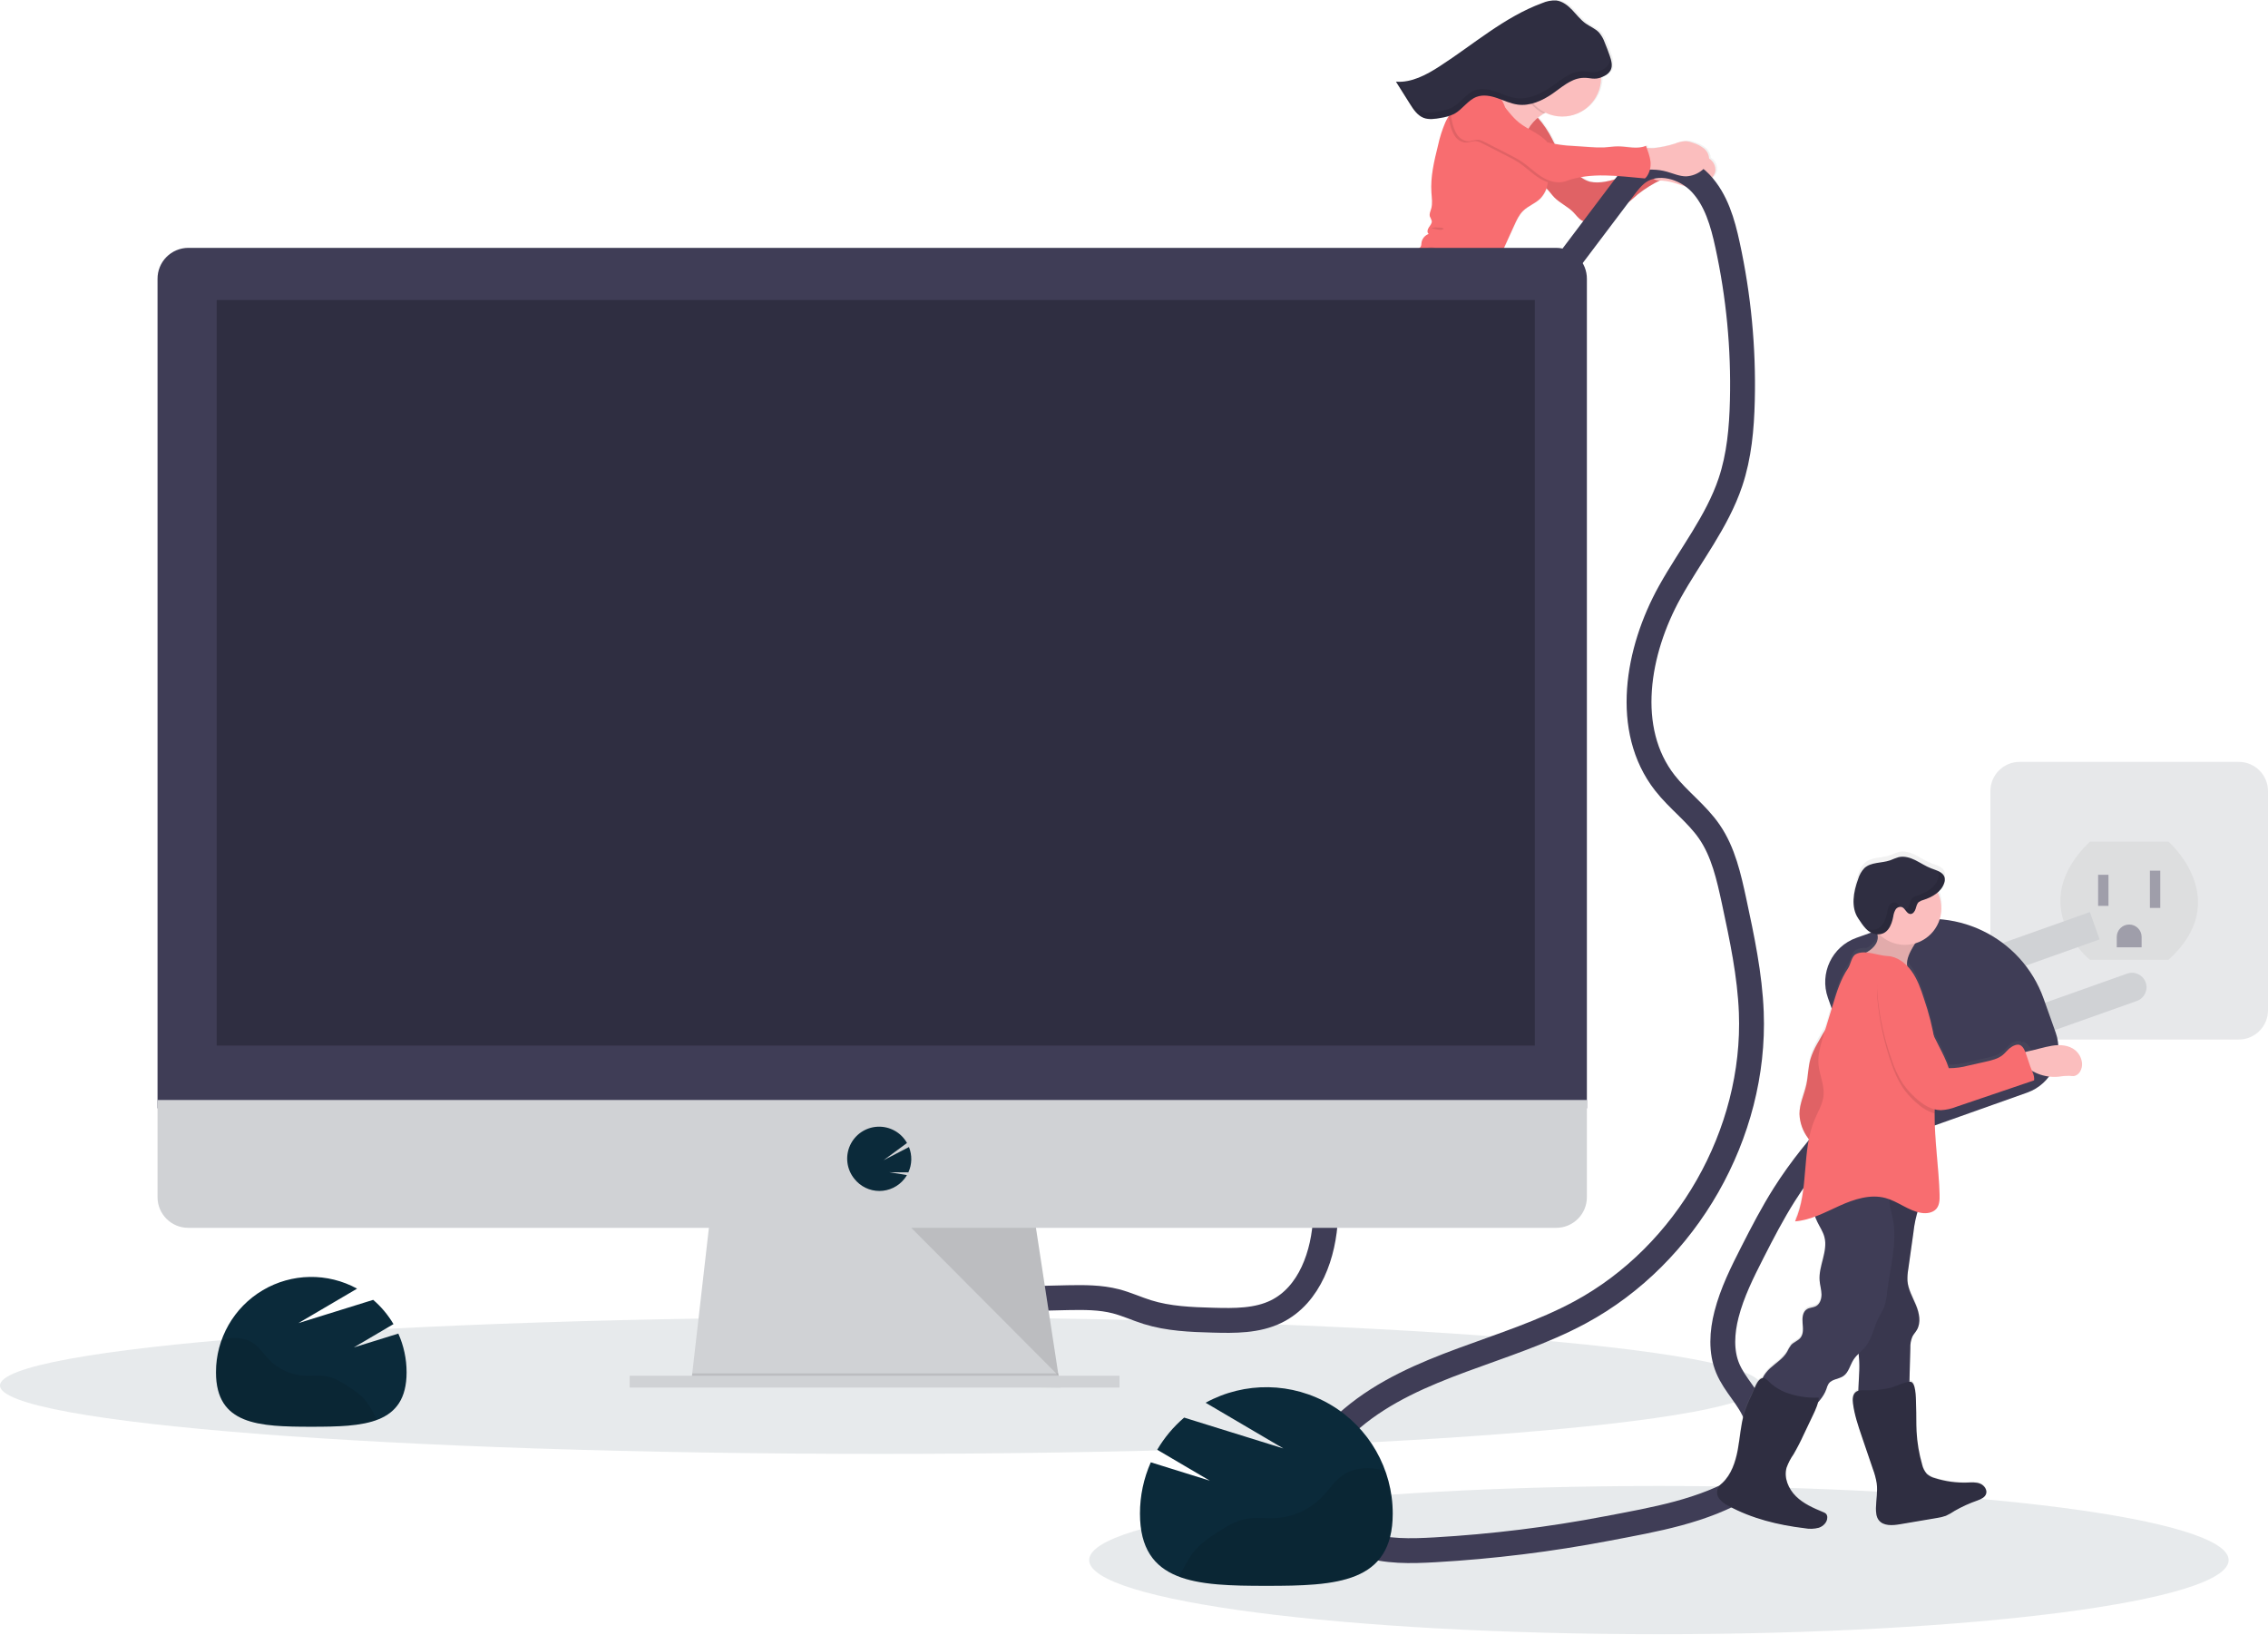
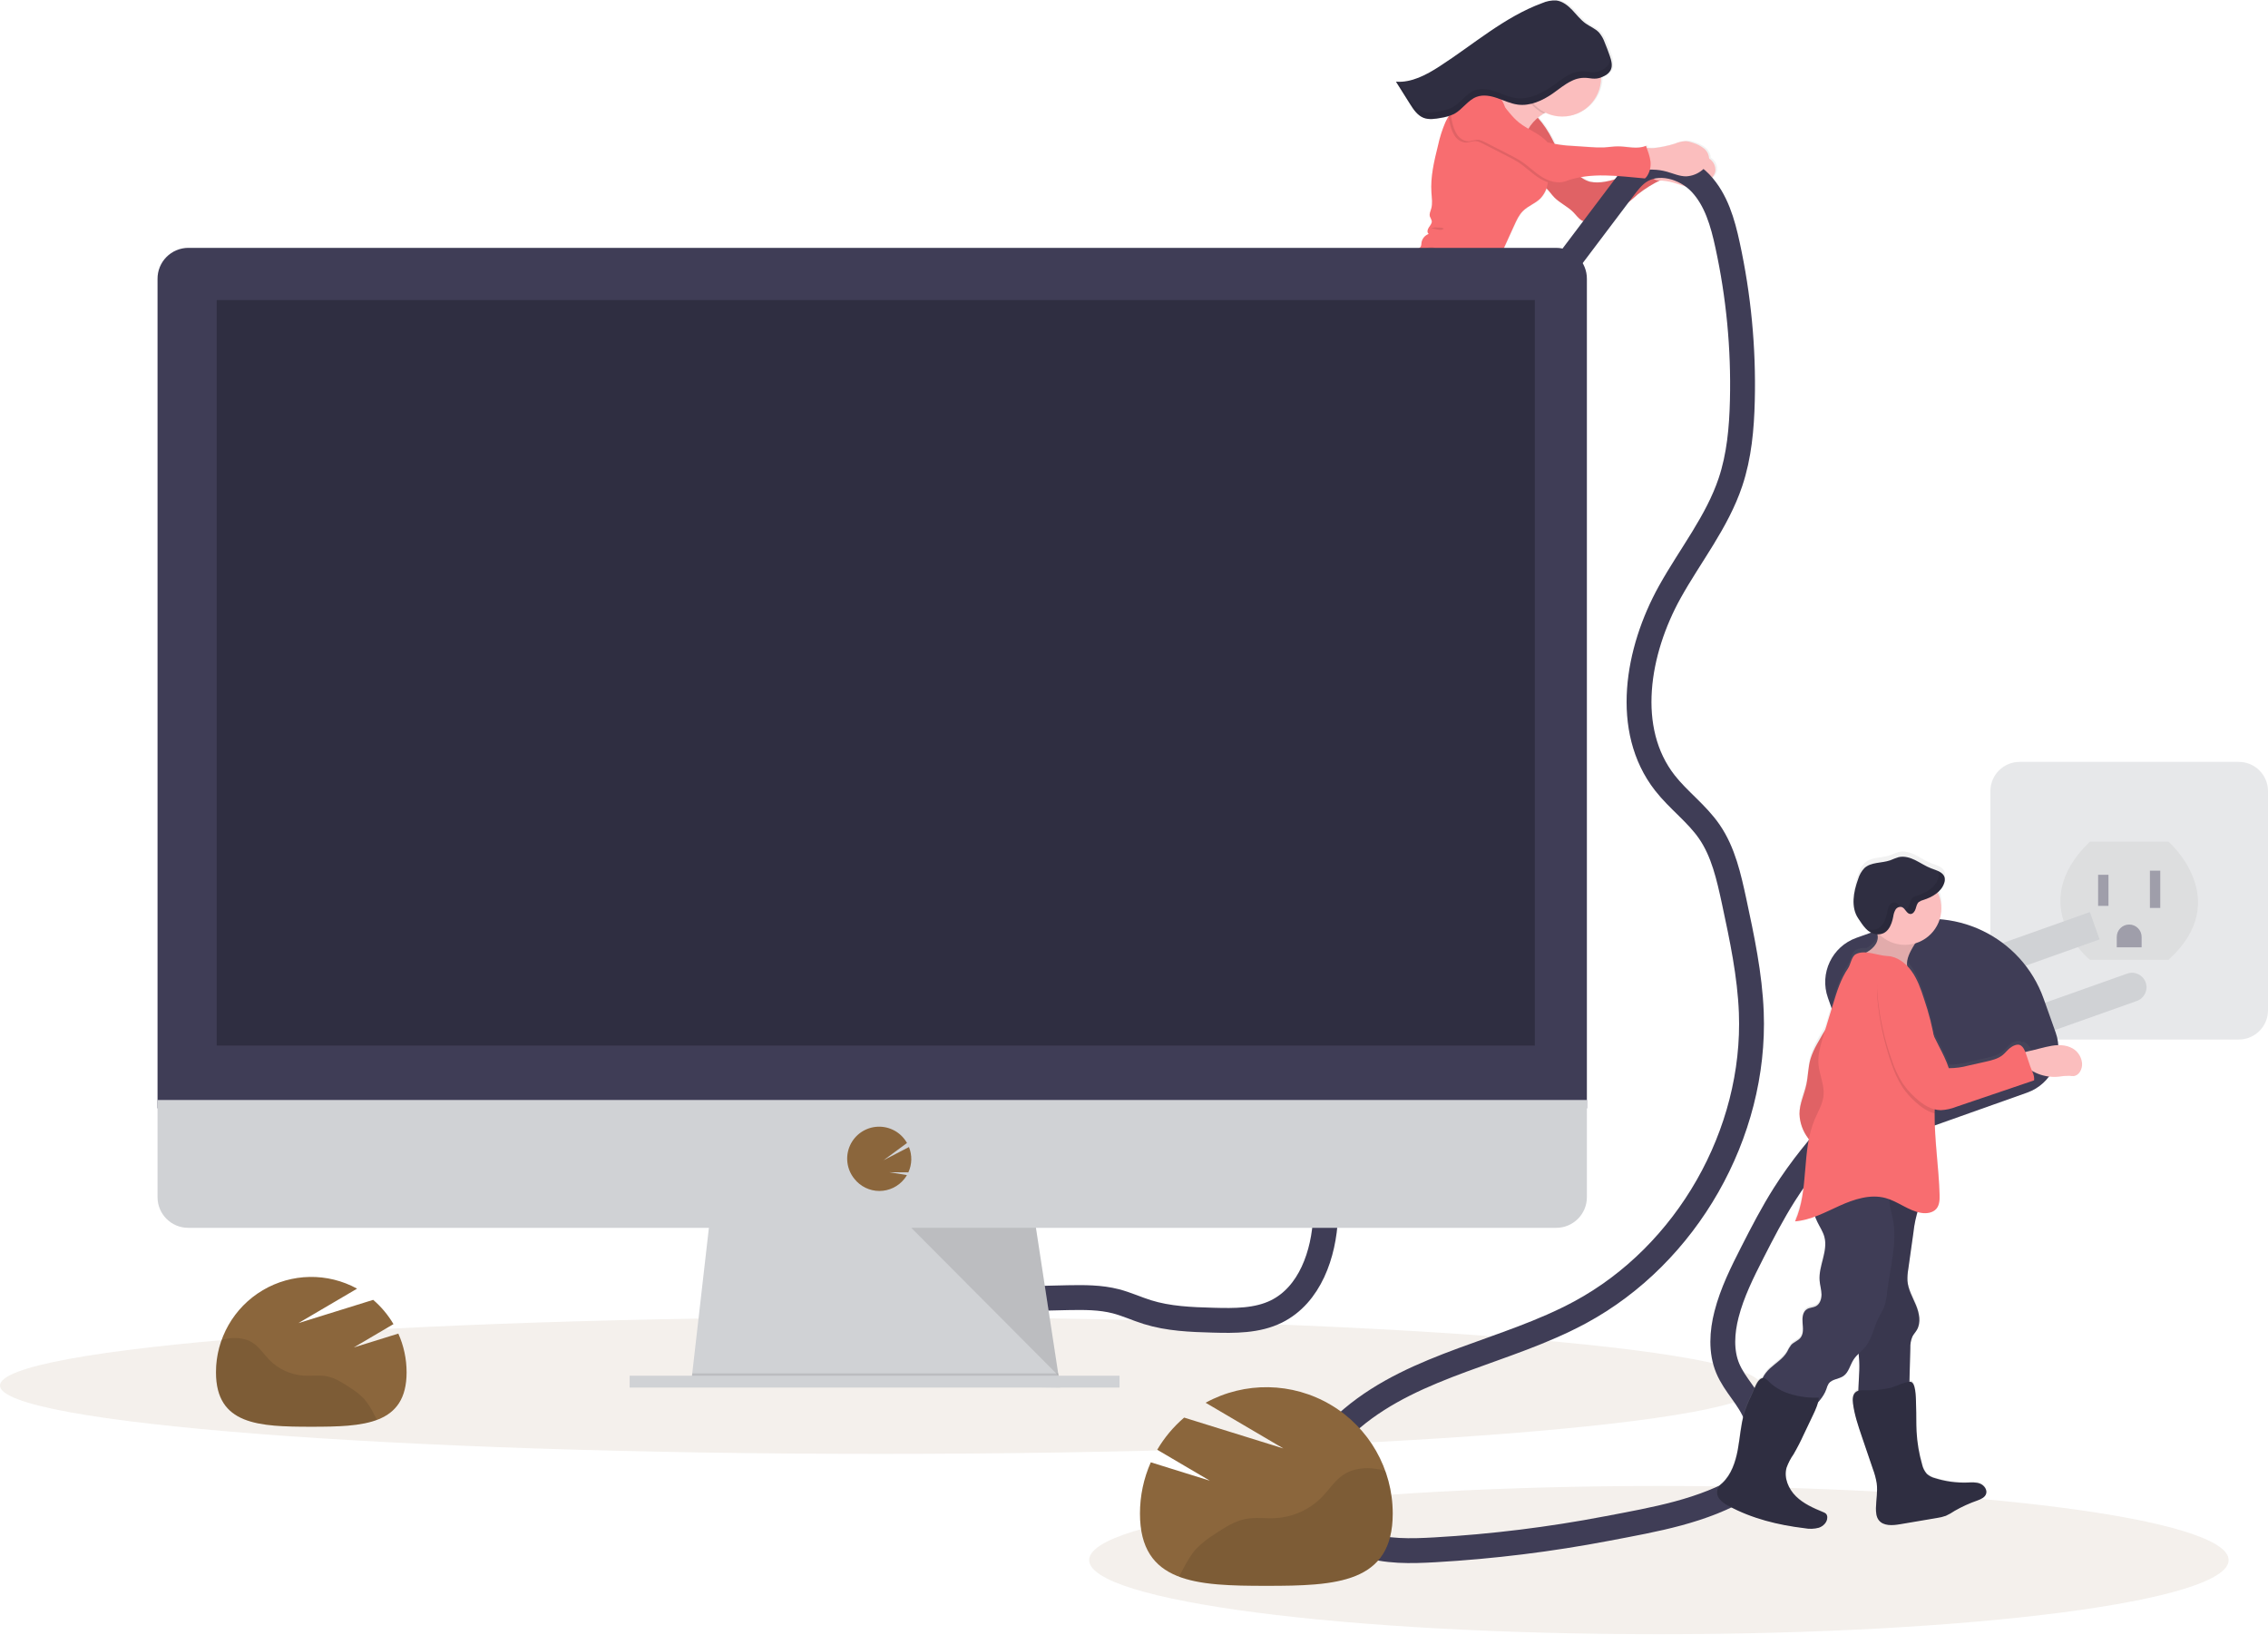
<svg xmlns="http://www.w3.org/2000/svg" xmlns:xlink="http://www.w3.org/1999/xlink" data-name="Layer 1" width="1094.72" height="788.69" viewBox="0 0 1094.72 788.69">
  <defs>
    <linearGradient id="a" x1="2938.83" y1="215.4" x2="2938.83" y2="-91.93" gradientTransform="rotate(59.3 1726.545 -1812.88)" gradientUnits="userSpaceOnUse">
      <stop offset="0" stop-color="gray" stop-opacity=".25" />
      <stop offset=".54" stop-color="gray" stop-opacity=".12" />
      <stop offset="1" stop-color="gray" stop-opacity=".1" />
    </linearGradient>
    <linearGradient id="b" x1="1364.21" y1="820.42" x2="1364.21" y2="492.03" gradientTransform="matrix(-1 -.04 -.04 1 2349.24 29.65)" xlink:href="#a" />
  </defs>
  <g opacity=".5">
    <rect x="960.72" y="367.69" width="134" height="134" rx="14.12" fill="#d0d2d5" />
    <path d="M1008.72 406.2h38s32 28 0 57h-38s-32-26 0-57z" opacity=".1" />
    <path fill="#3f3d56" d="M1012.72 422.19h5v15h-5zm25-2h5v18h-5zm-10 26a6 6 0 016 6v5h-12v-5a6 6 0 016-6z" />
  </g>
  <path d="M674.41 294.11c3.17-.07 6.33.17 9.49 0 2.89-.14 5.76-.61 8.65-.9 4.94-.49 9.92-.45 14.88-.66 3.26-.14 6.7-.46 9.34-2.38 2.48-1.79 3.86-4.71 6.07-6.83 9-8.65 15.17-20.22 23.17-29.82 2-2.44 4.09-4.87 5.9-7.48 3.47-5 5.92-10.67 8.36-16.27a45.11 45.11 0 002.4-6.42c.45-1.76.68-3.58 1.28-5.3 1.24-3.52 4.22-6.6 4.58-10.31l-.42.06c3.64-4.63 3.08-12.7 4.88-18.63a80.28 80.28 0 014.17-10.29l6.69-14.57c1.15-2.5 2.35-5.08 4.34-7 2.41-2.33 5.77-3.49 8.19-5.81a12.71 12.71 0 003.14-5.11l.21.2c1.28 1.25 2.28 2.78 3.53 4.07 2.69 2.78 6.42 4.37 9.16 7.1 1.4 1.39 2.55 3.08 4.24 4.09a4.7 4.7 0 005.44-.67c4.91-4.32 12.23-4.72 17.54-8.53 1.47-1.06 2.75-2.35 4.13-3.51a56.32 56.32 0 0110.67-6.7 26.61 26.61 0 016.59.94c3.08.85 6.09 2.26 9.29 2.2a13.4 13.4 0 007.81-3c1.63-1.26 3.12-3 3.36-5a6.42 6.42 0 00-2.4-5.4c-.22-.19-.45-.36-.68-.53A6.68 6.68 0 00876 127a16 16 0 00-5.45-2.78 11.69 11.69 0 00-3.44-.78 15.7 15.7 0 00-5.34 1.25 51.34 51.34 0 01-10.47 2.2c-.63.06-1.91-.07-3-.08l-.37-1.06c-4.16 1.92-9 .34-13.56.35-2.22 0-4.43.39-6.64.53a59.92 59.92 0 01-7.34-.16L813 126a87.11 87.11 0 01-9.42-1c-.83-1.69-1.66-3.38-2.59-5a46.27 46.27 0 00-5.49-7.63 26.52 26.52 0 012.64-2l.18-.11c.23-.13.51-.27.82-.41a18.93 18.93 0 0027.06-17.08 14.5 14.5 0 001.6-.73c.3-.16.6-.33.89-.52l.43-.29a8.34 8.34 0 00.78-.67c.12-.12.24-.24.35-.37a4.78 4.78 0 00.57-.84c.06-.12.12-.23.17-.35s0-.09.05-.14.07-.18.1-.26 0-.12.05-.18l.06-.24a1.29 1.29 0 000-.19v-.44a1.64 1.64 0 010-.22 1.7 1.7 0 000-.22v-.22a1.62 1.62 0 000-.22v-.27a1.79 1.79 0 000-.23v-.91a1.16 1.16 0 000-.18 2.33 2.33 0 000-.28v-.16c0-.05 0-.2-.07-.3v-.14l-.09-.32v-.12c0-.11-.07-.22-.1-.33v-.1l-.12-.36v-.06c0-.17-.11-.35-.17-.52-.75-2.16-1.56-4.31-2.42-6.43a15.64 15.64 0 00-2.78-4.86c-1.77-1.88-4.31-2.82-6.43-4.32-2.5-1.76-4.37-4.25-6.49-6.47s-4.69-4.23-7.74-4.6a15.16 15.16 0 00-7.06 1.29c-18.37 6.78-33.41 20.14-49.88 30.74-6.41 4.13-13.59 8-21.18 7.47l6.7 10.64c.32.52.65 1 1 1.54s.7 1 1.07 1.5a12.07 12.07 0 003.51 3.22 7.69 7.69 0 001.08.52 8.88 8.88 0 001 .31c2.39.57 5 .09 7.42-.39.83-.16 1.66-.33 2.48-.52l1-.28h.16v.16c-.56 1-1.09 1.91-1.56 2.9a60.81 60.81 0 00-3.57 11.12c-1.89 7.5-3.79 15.16-3.29 22.86.17 2.6.61 5.26-.14 7.76-.36 1.23-1 2.49-.66 3.71a17.12 17.12 0 01.92 2.18c.16 1.16-.76 2.16-1.42 3.12s-1 2.49-.06 3.16a5.39 5.39 0 00-3.57 4.45 3.79 3.79 0 01-.34 1.71 4.23 4.23 0 01-1 .93 5.39 5.39 0 00-1.87 3.36c-1.93 0-3.56 1.88-5.32 3a21.45 21.45 0 01-4.85 1.76c-4.83 1.54-9 4.71-12.77 8.05-2.1 1.83-4.22 3.85-5.14 6.47-.3.86-.46 1.76-.72 2.63a18.14 18.14 0 01-2.32 4.74 34.23 34.23 0 01-7 7.82 18.59 18.59 0 00-3.6 3.86c-1.53 2.21-4.64 2.87-6.28 5a23.75 23.75 0 01-2 3c-1.27 1.2-3.19 1.3-4.81 2-3.79 1.57-5.54 6-8.92 8.34a.94.94 0 01-.67.22c-.29 0-.46-.35-.71-.52-.49-.33-1.14-.08-1.72.07s-1.36.09-1.51-.49c-8.15-4.94-16.16-10.3-24.32-15.24l-3.72-2.25-19.9-12.06a1.48 1.48 0 00-1.57 0l-.62.43c-1-1.06-2.11-2-2.77-2.78-.27-.31-.54-.62-.82-.92a1.22 1.22 0 00.53-.1 1 1 0 00.43-1.3 3.26 3.26 0 00-.92-1.17 22.15 22.15 0 01-2.39-2.73 25.24 25.24 0 00-2.63-3.44 4.83 4.83 0 00-3.9-1.55 6.33 6.33 0 00-2.26.91 37.09 37.09 0 00-7.5 5.75.79.79 0 00-.33.62c0 .2.2.35.22.54a.7.7 0 01-.19.5 20.93 20.93 0 01-4.73 4.31q-3.81 2.85-7.45 5.92a10.42 10.42 0 00-3.48 4.25 8.31 8.31 0 00.61 5.9c1.66 3.91 4.57 7.15 7.45 10.28a3.64 3.64 0 001.91 1.34 2.43 2.43 0 001.73-.42c1.77-1.16 2.06-3.56 2.19-5.66.05-1 .11-1.92.17-2.88a1.33 1.33 0 01.11-.56 1.4 1.4 0 01.61-.49l2.75-1.45c-.08-.13-.17-.26-.26-.39a11.21 11.21 0 016.49-.42c1.46.43 2.8 1.3 4.2 1.84a9.29 9.29 0 001 5.42c5.13.53 9.75 2.81 14.34 5.11a114.33 114.33 0 0110.78 6.09q4.24 2.76 8.3 5.77c3.84 2.84 7.55 5.85 11.22 8.89a54.11 54.11 0 007.67 5.65c7.22 4.05 16.9 4.19 23.53-.86 8.36-6.37 19-9.68 28-15.19a31.6 31.6 0 007.25-5.57 4.94 4.94 0 01-.12.77c-.54 2.49-2.69 4.29-3.5 6.81-.63 2-.4 4.31-1.62 6-.93 1.29-2.67 2.21-2.72 3.8 0 .44.13.88.13 1.32a4.13 4.13 0 01-.48 1.59c-1 2.25-2.12 4.61-4.17 6-.8.55-1.82 1.05-2 2a1.89 1.89 0 01-.21.79c-.34.47-1.09.22-1.63.42-.75.28-.87 1.25-1.17 2a3.24 3.24 0 01-3.27 1.92c-6.83-.83-13.54 2.26-20.42 2.08-2.37-.07-4.73-.31-7.11-.33-7.3-.06-14.45 2-21.48 4a11.34 11.34 0 00-1.42 4.5 17.37 17.37 0 01-7.35.28 15.67 15.67 0 00-1.84-.25 2.77 2.77 0 00.16-1.42 40.15 40.15 0 00-8.23 3.67c-1.71 1-3.52 2.4-3.68 4.37a6.57 6.57 0 00.32 2.24l.93 3.53a3.72 3.72 0 00.83 1.77c.31.3.72.48 1 .8a3.14 3.14 0 01.54 1.27l.78 3.06a19.46 19.46 0 01.62 3.11c.09 1 0 1.92.07 2.88a29.93 29.93 0 00.69 4.7l1.11 5.54a18.91 18.91 0 001.31 4.5c.47 1 1.1 1.86 1.48 2.86.3.77.44 1.59.8 2.32a6.19 6.19 0 002.9 2.68 3.23 3.23 0 001.41.44c1.42 0 2.44-1.32 3.1-2.58a15.6 15.6 0 002.07-7.52c0-1.06-.21-2.11-.3-3.17-.24-3 .62-5.92.62-8.91a1.75 1.75 0 00-1.25-1.82c.09-2.54.08-5.23 1.42-7.4a11.15 11.15 0 012.44-2.65c.37 1.18.78 2.35 1.24 3.49 7.61-2.22 15.47-4.36 23.44-4.56zM837 140.54c-.54.2-1.09.4-1.65.58-4.66 1.55-10 3.06-14.82 2a12.87 12.87 0 01-4.06-2l-.35-.22c6.79-1.19 13.88-.9 20.88-.36z" transform="translate(-52.64 -55.65)" fill="url(#a)" />
  <path d="M811.42 74.6a15.45 15.45 0 015.31-1.23 11.65 11.65 0 013.42.79 16.08 16.08 0 015.44 2.8 6.51 6.51 0 012.41 5.4c-.23 2-1.71 3.73-3.33 5a13.27 13.27 0 01-7.76 3c-3.18.05-6.18-1.38-9.25-2.23a26.56 26.56 0 00-6.86-1 15 15 0 01-3.49-.22 3.74 3.74 0 01-2.68-2.06 5.28 5.28 0 010-3c.23-1.24.19-4.18 1.29-4.92.88-.6 4-.12 5.08-.21a50.14 50.14 0 0010.42-2.12z" fill="#fbbebe" />
  <path d="M740.03 54.47a46.24 46.24 0 017.75 10c3.52 6.14 5.76 13.28 11.06 18a37.32 37.32 0 004.47 3.23 12.9 12.9 0 004.06 2c4.76 1.07 10.1-.42 14.74-2a93.35 93.35 0 0013.33-6 11 11 0 001.56 5.48c1.11 1.57 3.38 2.49 5 1.5a59.3 59.3 0 00-11.53 7.13c-1.37 1.16-2.64 2.44-4.1 3.49-5.27 3.79-12.56 4.17-17.43 8.47a4.69 4.69 0 01-5.41.65c-1.69-1-2.84-2.72-4.23-4.11-2.74-2.74-6.46-4.34-9.15-7.13-1.25-1.29-2.25-2.82-3.53-4.08-1.83-1.8-4.21-3-5.89-5-1.25-1.47-2-3.26-3.17-4.83-1-1.36-2.18-2.55-3.07-4-2.18-3.47-2.16-8-.91-11.89s4.12-7.52 6.45-10.91z" fill="#f86d70" />
  <path d="M740.03 54.47a46.24 46.24 0 017.75 10c3.52 6.14 5.76 13.28 11.06 18a37.32 37.32 0 004.47 3.23 12.9 12.9 0 004.06 2c4.76 1.07 10.1-.42 14.74-2a93.35 93.35 0 0013.33-6 11 11 0 001.56 5.48c1.11 1.57 3.38 2.49 5 1.5a59.3 59.3 0 00-11.53 7.13c-1.37 1.16-2.64 2.44-4.1 3.49-5.27 3.79-12.56 4.17-17.43 8.47a4.69 4.69 0 01-5.41.65c-1.69-1-2.84-2.72-4.23-4.11-2.74-2.74-6.46-4.34-9.15-7.13-1.25-1.29-2.25-2.82-3.53-4.08-1.83-1.8-4.21-3-5.89-5-1.25-1.47-2-3.26-3.17-4.83-1-1.36-2.18-2.55-3.07-4-2.18-3.47-2.16-8-.91-11.89s4.12-7.52 6.45-10.91z" opacity=".1" />
  <path d="M562.3 146.82a10.36 10.36 0 00-2.82-2.55 8.54 8.54 0 00-5.27-.54c-4.46.68-8.6 2.72-12.52 5-3.16 1.81-6.3 3.82-8.56 6.67a6.85 6.85 0 00-1.51 3 6.18 6.18 0 00.23 2.73 6.6 6.6 0 003.57 4.62c2.09.82 4.42-.05 6.52-.85 2.82-1.09 5.92-2.1 8.82-1.24 2.15.64 4 2.27 6.27 2.33 2.67.08 4.83-2.08 6.53-4.14 1.47-1.8 4.69-5.05 4.48-7.58s-4.16-5.64-5.74-7.45zm33.7 77.83a17.27 17.27 0 01-7.5.31c-1.52-.28-3.38-.64-4.35.55a3.58 3.58 0 00-.61 1.48c-2.49 10.19-.21 21 4 30.65a.94.94 0 00.28.42c.27.2.64.06.95-.07a11.28 11.28 0 002.83-1.65c1.92-1.74 2.33-4.57 2.42-7.16s.05-5.33 1.39-7.55c1.68-2.75 5.19-4.09 6.57-7 1.11-2.37.53-5.18-.45-7.6-.33-.84-.46-3-1.24-3.41s-3.4.79-4.29 1.03z" fill="#fbbebe" />
  <path d="M562.01 145.8a1 1 0 00.42-1.3 3.38 3.38 0 00-.92-1.18 20.69 20.69 0 01-2.38-2.74 27.68 27.68 0 00-2.63-3.44 4.85 4.85 0 00-3.89-1.56 6 6 0 00-2.25.9 36.36 36.36 0 00-7.45 5.72c-.17.17-.36.38-.32.62s.2.34.22.54a.69.69 0 01-.18.49 20.68 20.68 0 01-4.7 4.29q-3.78 2.84-7.4 5.9a10.3 10.3 0 00-3.45 4.23 8.41 8.41 0 00.63 5.89c1.67 3.92 4.58 7.16 7.45 10.31a3.78 3.78 0 001.92 1.35 2.42 2.42 0 001.72-.42c1.75-1.15 2-3.55 2.15-5.64l.16-2.89a1.29 1.29 0 01.11-.55 1.35 1.35 0 01.61-.49l2.72-1.44a8.77 8.77 0 00-8-4.16 3 3 0 01-2.14-.29 1.76 1.76 0 010-2.44 5.38 5.38 0 012.36-1.31c7.17-2.63 13.65-6.85 20.61-10a5.29 5.29 0 012.46-.57c.7.05 1.52.46 2.17.18zm28.25 104.72c-.32.6-.43 1.3-.78 1.89s-1.11 1-1.7.7a1.75 1.75 0 01-.66-.89 37.36 37.36 0 01-2.45-22.06 13.91 13.91 0 011.07-3.52c.53-1.08 1.3-2.18 1.08-3.36a39.64 39.64 0 00-8.18 3.64c-1.7 1-3.49 2.39-3.65 4.35a6.84 6.84 0 00.33 2.24l.94 3.53a3.65 3.65 0 00.84 1.77c.3.3.71.49 1 .81a3 3 0 01.54 1.26l.79 3.06a19.6 19.6 0 01.63 3.12c.09 1 0 1.92.08 2.88a31 31 0 00.7 4.69l1.13 5.54a19.26 19.26 0 001.32 4.5c.47 1 1.1 1.86 1.49 2.87.29.77.44 1.59.8 2.32a6.29 6.29 0 002.89 2.69 3.39 3.39 0 001.41.45c1.41.05 2.42-1.32 3.08-2.58a15.56 15.56 0 002-7.5c0-1.06-.22-2.11-.31-3.17-.25-3 .59-5.91.58-8.9.02-2.8-3.94-2.27-4.97-.33z" fill="#f86d70" />
  <path d="M736.98 76.29a22.08 22.08 0 01-8-6.25 38.19 38.19 0 01-3-4.45 135.15 135.15 0 01-9.75-20.07c4.26.87 8.73 1.66 12.92.46a17.84 17.84 0 006-3.18 51.87 51.87 0 006.32-6.17 60.76 60.76 0 005 8c1.07 1.44 4.69 4.37 4.42 6.33s-4.27 2.94-5.89 3.87l-.17.11a22.68 22.68 0 00-6.15 5.73c-3.14 4.46-4.23 10.68-1.7 15.62z" fill="#fbbebe" />
  <path d="M745.08 54.79a18.74 18.74 0 01-9.85-12 51.87 51.87 0 006.32-6.17 60.76 60.76 0 005 8c1.07 1.44 4.69 4.37 4.42 6.33s-4.27 2.91-5.89 3.84z" opacity=".1" />
  <circle cx="754.08" cy="37.53" r="18.73" fill="#fbbebe" />
  <path d="M713.11 154.2a8.74 8.74 0 01-8.62.21 16.59 16.59 0 01-3.72-3.13c-6.15-6.31-12-13-16.11-20.83a14.44 14.44 0 01-1.82-5.37 5.9 5.9 0 011.93-5.12 4.16 4.16 0 001-.93 3.75 3.75 0 00.33-1.7 5.31 5.31 0 013.54-4.43c-1-.68-.6-2.19.05-3.16s1.56-2 1.4-3.12a17.12 17.12 0 00-.92-2.18c-.36-1.22.29-2.48.64-3.7.73-2.5.29-5.16.11-7.76-.53-7.7 1.34-15.34 3.19-22.83a61.24 61.24 0 013.52-11.1c.47-1 1-2 1.54-2.89a76.83 76.83 0 016.29-8.75 11.36 11.36 0 014.29-3.84 4.24 4.24 0 01.5-.18 10.88 10.88 0 013.82-.29c3.38.21 6.93 1 9.34 3.38s3.19 5.72 4.28 8.94a24.63 24.63 0 001.26 3.15c1.59 3.16 4.18 5.68 6.73 8.13l2.77 2.67c1.39 1.34 3.8 1 5.11 2.41a6.48 6.48 0 011.17 2.24 34.75 34.75 0 012.55 11.33 18.75 18.75 0 01-.15 2.59 13.64 13.64 0 01-3.79 8c-2.4 2.31-5.74 3.45-8.13 5.77-2 1.92-3.16 4.49-4.3 7l-6.61 14.54a82.39 82.39 0 00-4.11 10.25c-2.08 6.99-.9 16.85-7.08 20.7z" fill="#f86d70" />
  <path d="M655.36 236.6c-4.94.2-9.89.14-14.81.61-2.87.28-5.73.75-8.61.87-3.14.14-6.29-.11-9.44-.05-7.93.17-15.75 2.28-23.38 4.46a44.4 44.4 0 01-3.31-16.57 10.57 10.57 0 010-1.13 11.37 11.37 0 011.41-4.58c7-2 14.1-4 21.37-3.9 2.37 0 4.72.28 7.08.35 6.85.21 13.51-2.86 20.31-2a3.2 3.2 0 003.25-1.91c.29-.74.41-1.71 1.16-2 .54-.2 1.28.05 1.62-.41a2.1 2.1 0 00.21-.79c.2-1 1.21-1.45 2-2 2-1.38 3.13-3.74 4.13-6a4.07 4.07 0 00.47-1.58c0-.44-.14-.88-.13-1.33 0-1.58 1.77-2.49 2.69-3.78 1.21-1.7 1-4 1.59-6 .8-2.52 2.93-4.31 3.46-6.79a4.94 4.94 0 00.12-.77 31.32 31.32 0 01-7.21 5.54c-8.88 5.47-19.5 8.74-27.79 15.07-6.58 5-16.22 4.85-23.42.78a54.16 54.16 0 01-7.66-5.67c-3.66-3-7.36-6.07-11.19-8.93q-4-3-8.29-5.79a114.13 114.13 0 00-10.74-6.29c-4.58-2.32-9.19-4.62-14.29-5.17a10.53 10.53 0 01-.28-8.64 29.14 29.14 0 014.68-7.55 21.78 21.78 0 015.36-5.47 1.46 1.46 0 011.56 0l19.82 12.17 3.71 2.27c8.13 5 16.13 10.35 24.26 15.32.15.57.94.64 1.51.49s1.22-.39 1.71-.06c.24.16.41.46.71.52a1 1 0 00.66-.22c3.36-2.31 5.08-6.75 8.85-8.3 1.61-.66 3.52-.76 4.78-2a22.71 22.71 0 002-3c1.63-2.13 4.72-2.77 6.23-5a18.35 18.35 0 013.57-3.84 33.83 33.83 0 007-7.79 18.08 18.08 0 002.29-4.72c.26-.87.42-1.77.71-2.63.91-2.62 3-4.63 5.09-6.45 3.79-3.32 7.88-6.47 12.68-8a21.44 21.44 0 004.83-1.75c1.93-1.18 3.7-3.37 5.91-2.86a5 5 0 012.19 1.38 69.61 69.61 0 017.45 8.53q5.35 6.81 10.69 13.63a15.75 15.75 0 004.19 4.15 11.49 11.49 0 007.75 1c-.35 3.71-3.3 6.77-4.52 10.29-.59 1.71-.82 3.53-1.26 5.28a43.25 43.25 0 01-2.37 6.41c-2.4 5.59-4.82 11.21-8.26 16.23-1.78 2.61-3.83 5-5.84 7.45-7.93 9.57-14 21.11-23 29.72-2.18 2.11-3.56 5-6 6.81-2.65 1.96-6.07 2.26-9.26 2.39z" fill="#434175" />
  <path d="M693.04 109.72a5.43 5.43 0 00-2.5.75c1.83-.64 4.06 1.07 5.75.26.79-.38.67-.49 0-.72-1.01-.34-2.23-.03-3.25-.29z" opacity=".1" />
  <path fill="#d0d2d5" d="M935.241 466.28l73.503-26.101 4.685 13.192-73.503 26.102zm24.589 27.357l66.906-23.759a7 7 0 018.94 4.254 7 7 0 01-4.255 8.94l-66.907 23.758-4.684-13.193z" />
  <path d="M896.087 452.598l16.303-5.789a58 58 0 0174.065 35.248l5.789 16.303a22.68 22.68 0 01-13.783 28.962l-49.587 17.608a22.68 22.68 0 01-28.962-13.783l-17.608-49.587a22.68 22.68 0 0113.783-28.962z" fill="#3f3d56" />
  <path d="M692.14 119.48a3.88 3.88 0 00-2.11-.13 4.46 4.46 0 00-2.75 1.35 1.5 1.5 0 001.23 0 7.27 7.27 0 012-.22c.58 0 2.31.64 2.76.36.66-.43-.68-1.19-1.13-1.36zm54.99-31.54a19.42 19.42 0 01-4.28-2.06c-3.51-2.23-6.46-5.26-9.93-7.54a55.25 55.25 0 00-5.43-3l-11.71-6a11.87 11.87 0 00-2.84-1.16c-1.91-.42-4.06.86-6 .59a7.23 7.23 0 01-4.88-3.37 17.57 17.57 0 01-2.2-5.67 29.09 29.09 0 01-.67-3.59 16 16 0 01-.07-3.79 9.48 9.48 0 013.3-6.46 12.09 12.09 0 014.64-2 19.37 19.37 0 013.21-.53 11.43 11.43 0 011.85 0c4.42.35 8.16 3.35 11.11 6.65 1.55 1.74 3 3.61 4.48 5.38a24.63 24.63 0 001.26 3.15c1.59 3.16 4.18 5.68 6.73 8.13l2.77 2.67c1.39 1.34 3.8 1 5.11 2.41a6.48 6.48 0 011.17 2.24 34.75 34.75 0 012.53 11.36 18.75 18.75 0 01-.15 2.59zm-91.07 127.98l-60.26 8.87a11.37 11.37 0 011.41-4.58c7-2 14.1-4 21.37-3.9 2.37 0 4.72.28 7.08.35 6.85.21 13.51-2.86 20.31-2a3.2 3.2 0 003.25-1.91c.29-.74.41-1.71 1.16-2 .54-.2 1.28.05 1.62-.41a2.1 2.1 0 00.21-.79c.2-1 1.21-1.45 2-2 2-1.38 3.13-3.74 4.13-6a4.07 4.07 0 00.47-1.58c0-.44-.14-.88-.13-1.33 0-1.58 1.77-2.49 2.69-3.78 1.21-1.7 1-4 1.59-6 .8-2.52 2.93-4.31 3.46-6.79l.26-.34 10.26-4z" opacity=".1" />
-   <ellipse cx="425" cy="668.67" rx="425" ry="33" fill="#0b2a3a" opacity=".1" />
-   <ellipse cx="800.72" cy="752.92" rx="275" ry="35.77" fill="#0b2a3a" opacity=".1" />
+   <ellipse cx="425" cy="668.67" rx="425" ry="33" fill="#8b663c" opacity=".1" />
+   <ellipse cx="800.72" cy="752.92" rx="275" ry="35.77" fill="#8b663c" opacity=".1" />
  <path d="M475.25 641.95l.28-14.16q20-1.14 40-1.52c7.74-.14 15.58-.19 23.07 1.75 5.19 1.35 10.1 3.63 15.22 5.23 10.2 3.18 21 3.6 31.71 3.89 10.39.29 21.24.39 30.57-4.2 16.15-8 22.94-27.65 23.73-45.64s-2.79-36.12-.3-54" fill="none" stroke="#3f3d56" stroke-miterlimit="10" stroke-width="12" />
  <path fill="#d0d2d5" d="M511.81 669.66l-178.19-2.28.52-4.57 8.62-75.39h156.48l11.52 75.39.88 5.71.17 1.14z" />
  <path opacity=".1" d="M511.64 668.52h-88.93l-89.09-1.14.52-4.57h176.62l.88 5.71z" />
  <path fill="#d0d2d5" d="M303.92 663.95h236.45v5.71H303.92z" />
  <path d="M765.96 134.62a14.87 14.87 0 00-14.8-15H90.84a14.88 14.88 0 00-14.8 15v400.26h689.92z" fill="#3f3d56" />
  <path d="M76.04 530.88v46.89a14.8 14.8 0 0014.8 14.8h660.32a14.8 14.8 0 0014.8-14.8v-46.89z" fill="#d0d2d5" />
  <path fill="#2f2e41" d="M104.6 144.8h636.23v359.81H104.6z" />
-   <path d="M424.43 574.78a15.43 15.43 0 0012.13-5.89 15.28 15.28 0 001.2-1.77l-8.46-1.39 9.15.07a15.44 15.44 0 00.29-12.22l-12.27 6.37 11.32-8.32a15.42 15.42 0 10-25.43 17.25 15.4 15.4 0 0012.07 5.9z" fill="#0b2a3a" />
+   <path d="M424.43 574.78a15.43 15.43 0 0012.13-5.89 15.28 15.28 0 001.2-1.77l-8.46-1.39 9.15.07a15.44 15.44 0 00.29-12.22l-12.27 6.37 11.32-8.32a15.42 15.42 0 10-25.43 17.25 15.4 15.4 0 0012.07 5.9z" fill="#8b663c" />
  <path opacity=".1" d="M439.85 592.56l71.09 71.39-10.91-71.39h-60.18z" />
  <path d="M745.18 141.87l38.18-50.59c2.28-3 4.63-6.13 7.76-8.29 9-6.22 22.19-2.54 29.72 5.43s10.69 19.06 13 29.78a316.11 316.11 0 017.16 75.15c-.32 13.29-1.51 26.72-5.74 39.33-6.42 19.18-19.43 35.33-29.26 53-15.83 28.47-22.46 66.44-2.42 92.13 6.53 8.37 15.42 14.77 21.45 23.51 6.81 9.87 9.46 21.94 12 33.66 3.79 17.7 7.59 35.51 8.29 53.6 2.26 58.49-31.09 116.93-82.59 144.75-35.75 19.32-79 24.92-110.09 51.12-11 9.23-20.48 22.8-17.78 36.86 2.2 11.41 12.22 20.08 23.22 23.85s22.93 3.46 34.53 2.8a636.33 636.33 0 0083-10.25c23.23-4.44 46.42-8.27 66.67-20.49a14 14 0 005.05-4.53c1.31-2.19 1.53-4.84 1.71-7.39.55-7.51 1.07-15.3-1.58-22.35-3.09-8.24-10.14-14.48-13.52-22.6s-2.77-17.47-.58-26c2.7-10.54 7.61-20.36 12.55-30.05 4.81-9.44 9.69-18.85 15.35-27.8 15.94-25.16 37.72-46 59.27-66.55" fill="none" stroke="#3f3d56" stroke-miterlimit="10" stroke-width="12" />
  <path d="M808.36 69.35a15 15 0 015.31-1.23 12 12 0 013.42.78 16.1 16.1 0 015.44 2.81 6.49 6.49 0 012.41 5.4c-.23 2-1.71 3.72-3.33 5a13.22 13.22 0 01-7.76 3c-3.18 0-6.18-1.38-9.25-2.24a26.55 26.55 0 00-6.86-1 15 15 0 01-3.49-.23 3.73 3.73 0 01-2.68-2.05 5.38 5.38 0 010-2.95c.24-1.24.2-4.19 1.3-4.93.88-.59 4-.11 5.08-.2a51.46 51.46 0 0010.41-2.16z" fill="#fbbebe" />
  <path d="M794.49 70.35c-4.14 1.9-9 .32-13.5.31-2.21 0-4.41.37-6.61.5a59.44 59.44 0 01-7.31-.19l-7.32-.5a62.44 62.44 0 01-12.79-1.76c-3.58-4.22-9.39-6.08-13.71-9.52-3.46-2.76-5.94-6.52-8.89-9.83s-6.69-6.3-11.1-6.65a16.41 16.41 0 00-5.07.54 11.82 11.82 0 00-4.63 2 9.44 9.44 0 00-3.3 6.46 21.68 21.68 0 00.73 7.38 17.62 17.62 0 002.2 5.68 7.34 7.34 0 004.89 3.37c1.93.26 4.07-1 6-.6a11.87 11.87 0 012.84 1.16l11.72 6a56.26 56.26 0 015.42 3c3.48 2.28 6.42 5.31 9.93 7.54s7.94 3.63 11.84 2.17c12-4.47 25.52-2.39 38.25-1.28-.08-.24.44-.46.59-.66a10.75 10.75 0 002-7.49c-.31-2.63-1.31-5.11-2.18-7.63z" fill="#f86d70" />
  <path d="M774.36 36.66a6.85 6.85 0 003-2.68c1.14-2.11.44-4.7-.34-7s-1.57-4.31-2.44-6.43a15.49 15.49 0 00-2.78-4.87c-1.77-1.89-4.3-2.84-6.41-4.33-2.5-1.77-4.37-4.28-6.48-6.49S754.22.6 751.18.23a14.94 14.94 0 00-6.82 1.27c-18.26 6.71-33.19 20-49.54 30.54-6.36 4.11-13.5 7.94-21 7.39l6.71 10.66c1.71 2.73 3.63 5.62 6.63 6.79 2.65 1 5.61.5 8.39 0a22.61 22.61 0 006.39-1.92c4-2.17 6.57-6.68 10.87-8.25 3.21-1.17 6.79-.45 10 .67s6.36 2.64 9.74 3.1c6 .81 12-1.9 17-5.4 3-2.08 5.73-4.47 9-6a13.56 13.56 0 018-1.41c3.03.42 4.81.56 7.81-1.01z" fill="#2f2e41" />
  <path d="M777.36 33.98c1.12-2.07.46-4.61-.3-6.84a6 6 0 01-.5 3.77 7 7 0 01-3 2.68c-3 1.58-4.82 1.44-7.9.93a13.66 13.66 0 00-8 1.41c-3.25 1.57-6 4-9 6-5 3.5-11 6.2-17 5.39-3.39-.45-6.52-2-9.74-3.1s-6.81-1.84-10-.67c-4.29 1.57-6.83 6.09-10.86 8.25a22.71 22.71 0 01-6.39 1.92c-2.79.54-5.75 1.07-8.39 0-3-1.16-4.92-4.06-6.64-6.79l-4.75-7.55h-1.15l6.71 10.66c1.71 2.73 3.63 5.62 6.63 6.79 2.65 1 5.61.5 8.39 0a22.61 22.61 0 006.39-1.92c4-2.17 6.57-6.68 10.87-8.25 3.21-1.17 6.79-.45 10 .67s6.36 2.64 9.74 3.1c6 .81 12-1.9 17-5.4 3-2.08 5.73-4.47 9-6a13.56 13.56 0 018-1.41c3.08.5 4.9.64 7.89-.93a6.85 6.85 0 003-2.71z" opacity=".1" />
  <path d="M881.7 773.66a10 10 0 012.18-2.42c4.37-4.12 6.4-10.18 7.48-16.12s1.39-12 3.12-17.81a57.24 57.24 0 013.52-8.67c1-2.14 2.25-6.34 4.09-7.83a2.66 2.66 0 011.26-.61 14.65 14.65 0 013.62-4.82c2.86-2.59 6.35-4.65 8.26-8a17.64 17.64 0 011.93-3.29c1.29-1.43 3.33-2 4.52-3.51 1.55-1.94 1.2-4.71 1-7.19s0-5.43 2.14-6.72c1.28-.79 2.93-.72 4.26-1.41 2-1 2.79-3.53 2.75-5.78s-.74-4.44-.92-6.68c-.56-7.16 4.16-14.28 2.33-21.22-.69-2.63-2.26-4.92-3.43-7.36a17.2 17.2 0 01-1-2.54 35.57 35.57 0 01-9.73 2.35c5.51-12.36 4.11-26.73 6.68-40l-.33-.46a20.71 20.71 0 01-4.22-11.85c0-5 2.31-9.57 3.35-14.4.88-4.12.85-8.41 2-12.45a38.32 38.32 0 013.17-7.22c1.25-2.32 2.56-4.59 3.93-6.83q1.92-6.36 3.85-12.72c1.8-6 3.65-12 7.15-17.14 1.28-1.89 1.67-5.7 3.64-6.84a8.73 8.73 0 015.2-.91c2.78-1.56 5.22-3.81 5.57-6.89a6.68 6.68 0 00-.2-2h-.34c-4.41-.41-6.63-4.29-8.92-7.68-3.71-5.51-2.29-12.95 0-19.2a13 13 0 013-5.29c3.21-3 8.29-2.34 12.43-3.79a42.64 42.64 0 014.11-1.55c2.75-.65 5.63.26 8.15 1.52s4.87 2.92 7.51 3.92 5.9 1.79 6.55 4.5a4.91 4.91 0 01-.23 2.73 10.18 10.18 0 01-3.08 4.45 17.82 17.82 0 01-10.87 24.83 49 49 0 00-2.12 3.73c-1.16 2.24-2.14 4.88-1.75 7.28a21.37 21.37 0 012 2.44c2.87 4 4.5 8.7 6 13.38a139.66 139.66 0 014.84 18.27c2.44 5.18 5.42 10.14 7.19 15.59a35.2 35.2 0 009.38-1.25l8.44-1.92c2.93-.66 6-1.38 8.3-3.32 1.22-1 2.17-2.33 3.41-3.33s3.73-2.15 5.09-1.33a4 4 0 01.69.53c1.23-2.5 9.1 7.73 3.72 8.74l.35 1c.71 2.07 2.22 4.59 1.84 6.75L997 588.21a23.19 23.19 0 01-7.56 1.67 12.21 12.21 0 01-3-.4v1.99c-.1 13.19 2 26.3 2.39 39.48.07 2.4 0 5-1.52 6.88-1.7 2.06-4.72 2.46-7.35 2a16.65 16.65 0 01-1.86-.41 69.45 69.45 0 00-1.92 10.1l-2.49 17.76a26.45 26.45 0 00-.39 5.54c.29 4.18 2.5 7.94 4.1 11.81s2.55 8.5.44 12.11c-.65 1.12-1.56 2.08-2.15 3.24a13.1 13.1 0 00-1 5.67q-.23 8.1-.44 16.18a1.89 1.89 0 011.26.26c2.08 1.61 1.85 9.33 2 11.72.16 4 0 8.08.22 12.12a71.1 71.1 0 002.68 16.13 10.29 10.29 0 002.29 4.61 9.82 9.82 0 004.06 2.11 46.58 46.58 0 0015.42 2.1c2.11-.07 4.31-.27 6.27.53s3.54 3 2.83 5c-.61 1.68-2.46 2.48-4.13 3.11a64.81 64.81 0 00-11 5.06 29.31 29.31 0 01-4.26 2.41 21.58 21.58 0 01-4.38 1.08l-17.72 3c-3.63.63-8 1-10.31-2-1.25-1.62-1.43-3.82-1.37-5.87.1-4 .9-8.07.37-12.07a36.46 36.46 0 00-1.85-6.94l-5.32-15.72c-1.78-5.27-3.58-10.58-4.27-16.1-.25-2-.23-4.27 1.3-5.52a3.54 3.54 0 011.32-.68c.06-4.82.69-9.65.42-14.47-.07-1.2-.19-2.41-.29-3.61a16.82 16.82 0 00-2.48 2.92c-1.7 2.67-2.33 6.21-4.94 8-2.22 1.52-5.51 1.44-7.07 3.64a10.26 10.26 0 00-1.12 2.71 19.6 19.6 0 01-4 6.35 32.91 32.91 0 01-2.47 6.34q-2.21 4.65-4.4 9.3c-1.57 3.32-3.15 6.64-5 9.78a27 27 0 00-3.35 6.46c-1.41 4.94.88 10.36 4.53 14s8.44 5.73 13.16 7.68a3.62 3.62 0 011.35.8 2.58 2.58 0 01.6 1.74c0 2.31-1.89 4.29-4.07 5a15.27 15.27 0 01-6.83.25c-12.78-1.55-25.52-4.67-36.82-10.88a13.22 13.22 0 01-4.4-3.39 5.18 5.18 0 01-.78-5.13z" transform="translate(-52.64 -55.65)" fill="url(#b)" />
  <path d="M883.08 493.76q-3.19 4.9-6 10.06a37.17 37.17 0 00-3.17 7.16c-1.17 4-1.13 8.28-2 12.36-1 4.8-3.34 9.38-3.34 14.29a20.5 20.5 0 004.22 11.77 56.63 56.63 0 008.82 9.1 187.62 187.62 0 0012.48-61.21c.1-2.9.11-5.9-.94-8.6-.66-1.7-3.77-6.36-5.78-4.53-.73.67-.92 3.69-1.37 4.69a36.23 36.23 0 01-2.92 4.91z" fill="#f86d70" />
  <path d="M883.08 493.76q-3.19 4.9-6 10.06a37.17 37.17 0 00-3.17 7.16c-1.17 4-1.13 8.28-2 12.36-1 4.8-3.34 9.38-3.34 14.29a20.5 20.5 0 004.22 11.77 56.63 56.63 0 008.82 9.1 187.62 187.62 0 0012.48-61.21c.1-2.9.11-5.9-.94-8.6-.66-1.7-3.77-6.36-5.78-4.53-.73.67-.92 3.69-1.37 4.69a36.23 36.23 0 01-2.92 4.91z" opacity=".1" />
  <path d="M990.43 504.69c3.91-.65 8.25-.33 11.29 2.2a9.32 9.32 0 013.24 6.16c.26 2.78-1.35 6.06-4.13 6.28a13.17 13.17 0 01-2-.13 29.88 29.88 0 00-5.24.43 21.42 21.42 0 01-18.24-7.36c-2.38-2.94.76-4.29 3.59-4.89 3.86-.82 7.63-2.03 11.49-2.69z" fill="#fbbebe" />
  <path d="M923.55 595.01l-2.48 17.62a26 26 0 00-.38 5.5c.29 4.15 2.49 7.88 4.09 11.72s2.56 8.43.45 12c-.65 1.12-1.57 2.06-2.15 3.21a13 13 0 00-1 5.64l-.68 25a158.71 158.71 0 01-23.18-.13 1.35 1.35 0 01-.86-.22 1.38 1.38 0 01-.29-.91c-.34-5.85.68-11.71.35-17.56-.12-2.14-.43-4.27-.46-6.42-.13-8.71 4.18-17.24 2.88-25.86a57.35 57.35 0 00-1.6-6.42c-4.11-15-3.24-30.77-2.34-46.25a1.18 1.18 0 01.2-.7 1.23 1.23 0 01.55-.3 28.48 28.48 0 0125.78 4.91c1.09.88 3.84 1.73 4.56 2.77 1 1.47-.32 2.92-.89 4.48a56.89 56.89 0 00-2.55 11.92z" fill="#3f3d56" />
  <path d="M923.55 595.01l-2.48 17.62a26 26 0 00-.38 5.5c.29 4.15 2.49 7.88 4.09 11.72s2.56 8.43.45 12c-.65 1.12-1.57 2.06-2.15 3.21a13 13 0 00-1 5.64l-.68 25a158.71 158.71 0 01-23.18-.13 1.35 1.35 0 01-.86-.22 1.38 1.38 0 01-.29-.91c-.34-5.85.68-11.71.35-17.56-.12-2.14-.43-4.27-.46-6.42-.13-8.71 4.18-17.24 2.88-25.86a57.35 57.35 0 00-1.6-6.42c-4.11-15-3.24-30.77-2.34-46.25a1.18 1.18 0 01.2-.7 1.23 1.23 0 01.55-.3 28.48 28.48 0 0125.78 4.91c1.09.88 3.84 1.73 4.56 2.77 1 1.47-.32 2.92-.89 4.48a56.89 56.89 0 00-2.55 11.92z" opacity=".1" />
  <path d="M877.18 589.69c1.17 2.43 2.74 4.7 3.43 7.31 1.83 6.89-2.88 14-2.32 21.06.18 2.23.87 4.4.92 6.63s-.77 4.71-2.75 5.73c-1.33.69-3 .62-4.25 1.4-2.11 1.28-2.35 4.22-2.14 6.67s.55 5.21-1 7.14c-1.19 1.49-3.23 2.06-4.51 3.47a17.3 17.3 0 00-1.94 3.27c-1.91 3.33-5.39 5.38-8.25 8s-5.28 6.46-4 10.08c.94 2.67 3.58 4.31 6.12 5.56a64.93 64.93 0 0014.57 5.15 3.51 3.51 0 001.67.08 3.64 3.64 0 001.46-1c2.95-2.89 6-5.92 7.36-9.81a10.27 10.27 0 011.12-2.69c1.56-2.18 4.84-2.11 7.07-3.61 2.6-1.77 3.23-5.29 4.93-7.94 1.61-2.5 4.19-4.22 6-6.56 3-3.88 3.81-9.05 6-13.48.93-1.89 2.12-3.64 2.86-5.61a30.4 30.4 0 001.37-7.23c1.41-11.68 5-23.44 2.74-35-.5-2.55-1.27-5-1.59-7.62-.56-4.54.32-9.17-.35-13.7a3.73 3.73 0 00-1.51-2.9 4.18 4.18 0 00-1.72-.36 118.6 118.6 0 00-17.78.41c-3 .29-6.37.9-8.16 3.35-1.53 2.09-1.45 4.91-2 7.46-.6 3.13-2.19 4.85-3.86 7.31s-.72 4.9.51 7.43z" fill="#3f3d56" />
  <path d="M900.25 670.95c-1.58 0-3.33-.09-4.55.91-1.52 1.24-1.55 3.53-1.3 5.49.7 5.47 2.49 10.74 4.28 16l5.32 15.61a35.87 35.87 0 011.85 6.88c.53 4-.27 8-.37 12 0 2 .13 4.22 1.38 5.83 2.26 2.9 6.67 2.56 10.3 1.94l17.71-3a21.72 21.72 0 004.38-1.07 29.68 29.68 0 004.25-2.4 65.38 65.38 0 0111-5c1.66-.62 3.52-1.42 4.12-3.09.71-2-.87-4.19-2.83-5s-4.15-.6-6.27-.53a46.72 46.72 0 01-15.4-2.09 9.61 9.61 0 01-4.06-2.09 10.12 10.12 0 01-2.3-4.57 71.27 71.27 0 01-2.68-16c-.2-4-.06-8-.22-12-.1-2.37.13-10-2-11.63-1.59-1.22-8.14 2.15-10.28 2.64a49.57 49.57 0 01-12.33 1.17zm-58.35 11.12c-1.72 5.74-2 11.79-3.11 17.68s-3.1 11.91-7.47 16a9.69 9.69 0 00-2.17 2.4 5.06 5.06 0 00.75 5.23 13.13 13.13 0 004.39 3.37c11.29 6.16 24 9.26 36.81 10.8a15.36 15.36 0 006.82-.24c2.18-.74 4.11-2.7 4.07-5a2.53 2.53 0 00-.6-1.72 3.73 3.73 0 00-1.35-.79c-4.72-1.94-9.52-4.06-13.16-7.63s-5.94-9-4.53-13.86a27.38 27.38 0 013.34-6.41 106.05 106.05 0 005-9.7l4.4-9.23c1.28-2.69 2.59-5.47 2.8-8.46a40.57 40.57 0 01-16.21-2.59 25.54 25.54 0 01-6.67-4c-1.7-1.42-3.25-4.06-5.54-2.21-1.84 1.48-3 5.64-4.09 7.76a59.48 59.48 0 00-3.48 8.6z" fill="#2f2e41" />
  <path d="M906.36 452.89c-.44 3.83-4.16 6.37-7.71 7.88l22.46 7.18c-1.45-2.78-.27-6.18 1.17-9a50.81 50.81 0 014-6.4c.22-.31.47-.71.31-1.06a1.12 1.12 0 00-.63-.49c-4.62-2.06-9.38-4.19-14.43-4.94-1.46-.22-4.22-.8-5.31.69s.38 4.37.14 6.14z" fill="#fbbebe" />
  <path d="M906.36 452.89c-.44 3.83-4.16 6.37-7.71 7.88l22.46 7.18c-1.45-2.78-.27-6.18 1.17-9a50.81 50.81 0 014-6.4c.22-.31.47-.71.31-1.06a1.12 1.12 0 00-.63-.49c-4.62-2.06-9.38-4.19-14.43-4.94-1.46-.22-4.22-.8-5.31.69s.38 4.37.14 6.14z" opacity=".1" />
  <circle cx="919.45" cy="438.38" r="17.62" fill="#fbbebe" />
  <path d="M934.67 583.35c-1.7 2-4.71 2.44-7.34 2-6.15-1-11.19-5.53-17.2-7.16-7.38-2-15.2.57-22.16 3.71s-13.9 6.95-21.52 7.55c6.89-15.36 2.95-33.85 9.53-49.34 1.62-3.78 3.87-7.44 4.23-11.53.45-5.09-2.09-10-2.48-15.07-.36-4.51 1-9 2.29-13.29l4.83-15.85c1.8-5.9 3.65-11.91 7.14-17 1.28-1.87 1.68-5.65 3.64-6.79 4.28-2.46 10.77.65 15.41.82s8.87 3.47 11.58 7.2c2.87 3.94 4.5 8.63 6 13.27a125.22 125.22 0 015.34 21.23c.15 1.08.28 2.16.38 3.25 1 10.27-.46 20.6-.54 30.91v.08c-.09 13.08 2 26.09 2.4 39.17.06 2.43 0 5.04-1.53 6.84z" fill="#f86d70" />
  <path d="M933.8 537.35c-3.45-.87-6.58-3.09-9.25-5.53a39 39 0 01-6.14-6.95 50.28 50.28 0 01-5.29-11.16 129.34 129.34 0 01-7-32.28c-.26-3-.34-6.21 1.45-8.59a7.23 7.23 0 018.74-2.13c2.37 1.16 3.9 3.49 5.31 5.71 2.82 4.43 5.65 8.9 7.46 13.82.8 2.18 1.39 4.43 2.17 6.62a61 61 0 002.74 6.33c.15 1.08.28 2.16.38 3.25.93 10.22-.49 20.55-.57 30.91z" opacity=".1" />
  <path d="M907.61 470.9c-1.78 2.37-1.7 5.62-1.45 8.59a129.28 129.28 0 007 32.27 49.43 49.43 0 005.29 11.16 38.67 38.67 0 006.14 6.95c3.4 3.11 7.54 5.88 12.15 5.92a23.42 23.42 0 007.56-1.65l37.51-12.74c.38-2.15-1.13-4.64-1.84-6.7l-2-5.94c-.57-1.63-1.24-3.4-2.72-4.29s-3.85.33-5.09 1.32-2.19 2.29-3.4 3.3c-2.32 1.92-5.37 2.63-8.3 3.29l-8.43 1.9a35.6 35.6 0 01-9.38 1.24c-2.35-7.17-6.82-13.49-9.35-20.61-.78-2.18-1.38-4.43-2.18-6.61-1.81-4.92-4.64-9.39-7.45-13.82-1.41-2.23-2.94-4.56-5.31-5.71a7.25 7.25 0 00-8.75 2.13z" fill="#f86d70" />
  <path d="M913.83 442.35a8.9 8.9 0 011.06-3.29 2.79 2.79 0 013-1.33c1.76.55 2.35 3.28 4.19 3.37 1.24.06 2.13-1.2 2.52-2.39s.6-2.52 1.53-3.36a5.61 5.61 0 012.18-1c4.27-1.35 8.68-3.85 10.1-8.1a4.9 4.9 0 00.23-2.7c-.65-2.69-4-3.5-6.55-4.48s-5-2.62-7.5-3.88-5.4-2.16-8.15-1.52a40.67 40.67 0 00-4.11 1.54c-4.14 1.43-9.22.77-12.43 3.75a13 13 0 00-3 5.25c-2.25 6.21-3.66 13.6.05 19.06 2.28 3.37 4.51 7.22 8.91 7.62 5.12.46 7.16-4.22 7.97-8.54z" fill="#2f2e41" />
  <path d="M921.65 436.59c.39-1.18.6-2.52 1.52-3.36a5.83 5.83 0 012.18-1c4.28-1.35 8.68-3.84 10.11-8.1a4.89 4.89 0 00.22-2.7 3.39 3.39 0 00-.53-1.19c1.63.7 3.05 1.65 3.45 3.31a4.9 4.9 0 01-.23 2.7c-1.42 4.25-5.83 6.75-10.1 8.1a5.61 5.61 0 00-2.18 1c-.93.84-1.14 2.18-1.53 3.36s-1.28 2.45-2.52 2.39-1.84-1.19-2.63-2.14c1.09-.14 1.87-1.28 2.24-2.37zm-18.72 12.16c5.14.47 7.17-4.2 8-8.52a8.9 8.9 0 011.06-3.29 2.78 2.78 0 013-1.32c.95.29 1.56 1.23 2.21 2a3 3 0 00-2.26 1.4 8.9 8.9 0 00-1.06 3.29c-.81 4.32-2.85 9-8 8.52a8.2 8.2 0 01-5.28-2.73 7.45 7.45 0 002.33.65z" opacity=".1" />
-   <path d="M170.78 650.29l19.14-11.26a46.29 46.29 0 00-9.79-11.7l-36.11 11.23 28.34-16.64a46 46 0 00-68.1 40.35c0 25.4 20.59 26.29 46 26.29s46-.89 46-26.29a45.71 45.71 0 00-4-18.66z" fill="#0b2a3a" />
+   <path d="M170.78 650.29l19.14-11.26a46.29 46.29 0 00-9.79-11.7l-36.11 11.23 28.34-16.64a46 46 0 00-68.1 40.35c0 25.4 20.59 26.29 46 26.29s46-.89 46-26.29a45.71 45.71 0 00-4-18.66z" fill="#8b663c" />
  <path d="M175.65 674.99a35.81 35.81 0 00-6.78-5.33c-3.48-2.31-7.07-4.67-11.17-5.45-3.6-.69-7.31-.11-11-.31a25.65 25.65 0 01-16.81-7.71c-2.61-2.7-4.67-6-7.81-8.09-3.39-2.22-7.69-2.7-11.71-2.15a31.2 31.2 0 00-3.46.71 45.9 45.9 0 00-2.72 15.61c0 25.4 20.59 26.29 46 26.29 12.33 0 23.52-.21 31.78-3.33l-1.38-2.58a36.08 36.08 0 00-4.94-7.66z" opacity=".1" />
-   <path d="M583.96 714.6l-25.39-14.93a61.14 61.14 0 0113-15.52l47.89 14.89-37.53-22.06a61 61 0 0190.31 53.5c0 33.69-27.31 34.86-61 34.86s-61-1.17-61-34.86a60.84 60.84 0 015.23-24.75z" fill="#0b2a3a" />
+   <path d="M583.96 714.6l-25.39-14.93a61.14 61.14 0 0113-15.52l47.89 14.89-37.53-22.06a61 61 0 0190.31 53.5c0 33.69-27.31 34.86-61 34.86s-61-1.17-61-34.86a60.84 60.84 0 015.23-24.75z" fill="#8b663c" />
  <path d="M577.49 747.35a47.57 47.57 0 019-7.07c4.61-3.06 9.38-6.18 14.81-7.22 4.77-.91 9.69-.14 14.54-.42a34.09 34.09 0 0022.3-10.21c3.46-3.59 6.19-8 10.36-10.73 4.49-3 10.19-3.59 15.52-2.85a38.27 38.27 0 014.6.94 60.88 60.88 0 013.6 20.69c0 33.69-27.31 34.86-61 34.86-16.35 0-31.19-.27-42.15-4.41l1.83-3.42c1.91-3.57 3.85-7.16 6.59-10.16z" opacity=".1" />
</svg>
